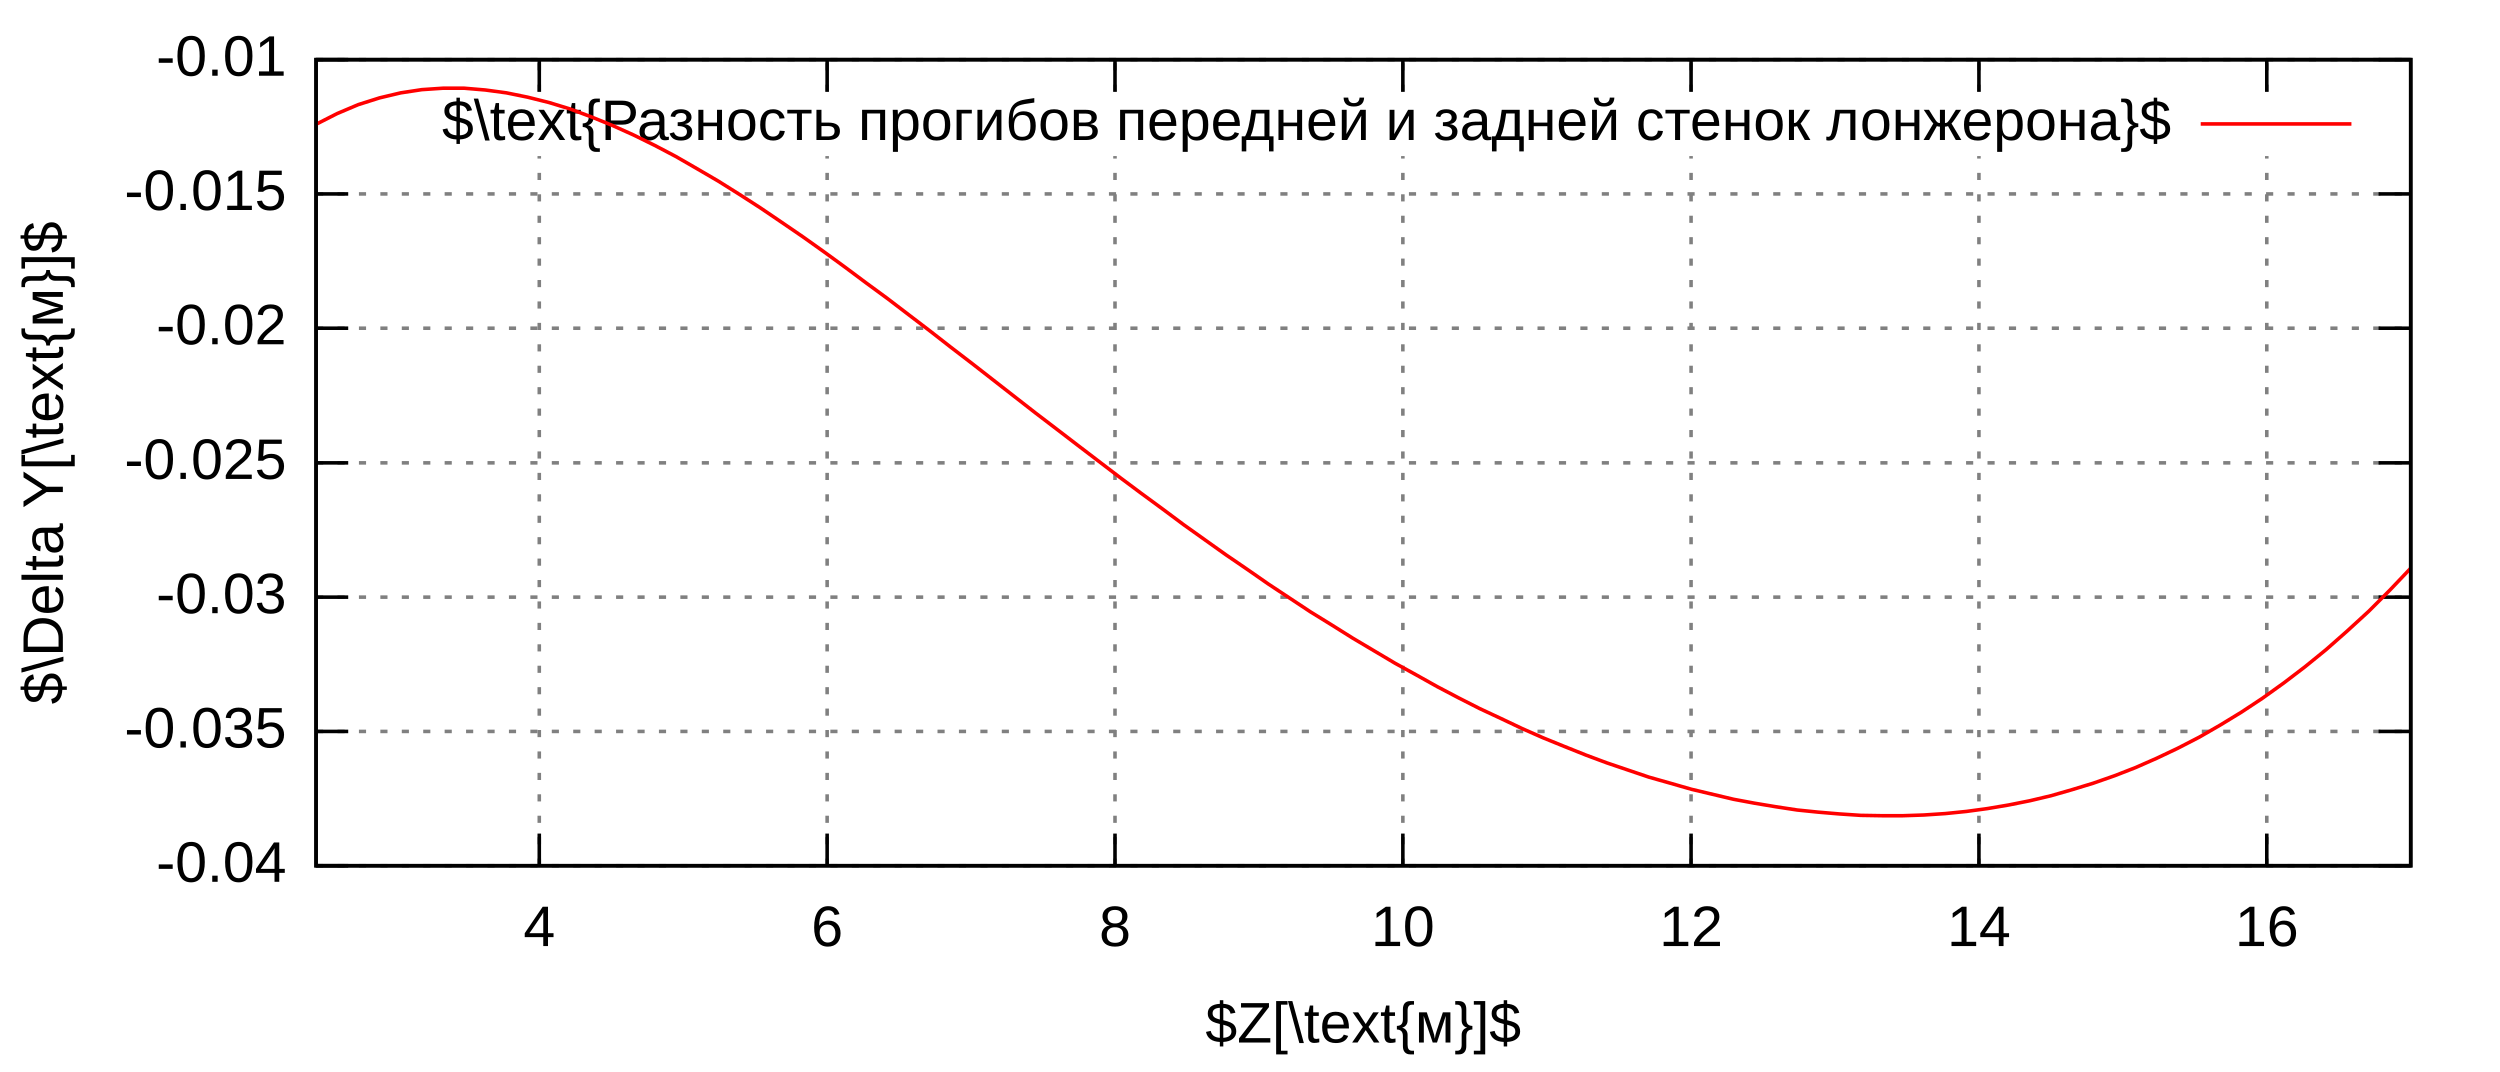
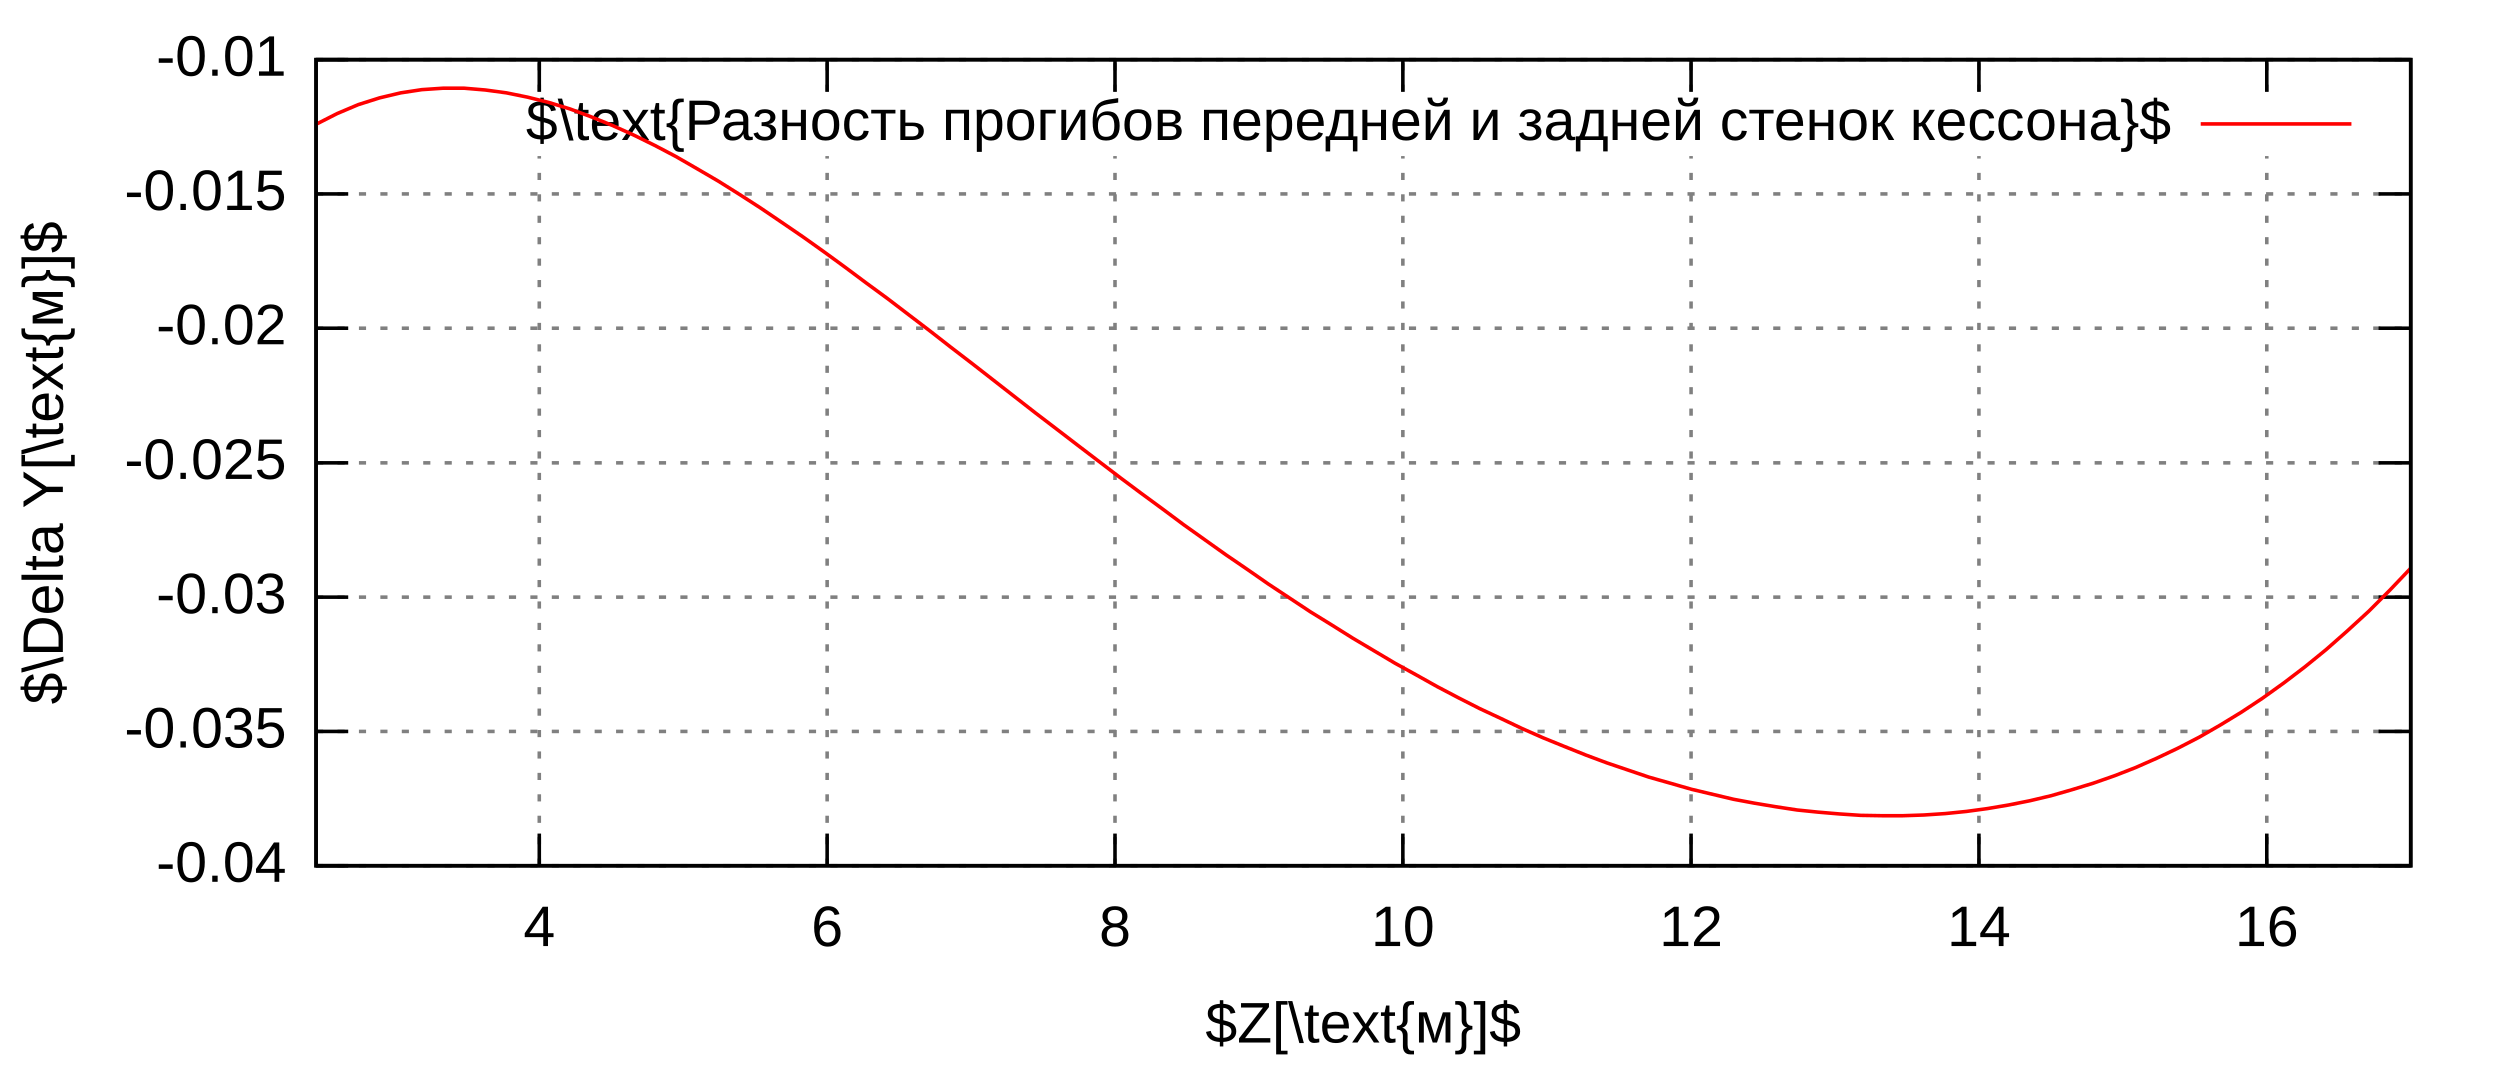
<svg xmlns="http://www.w3.org/2000/svg" xmlns:xlink="http://www.w3.org/1999/xlink" width="700" height="300" viewBox="0 0 700 300" id="svg2" version="1.1">
  <defs id="defs226" />
  <g id="gnuplot_canvas">
    <rect x="0" y="0" width="700" height="300" fill="none" id="rect9" />
    <defs id="defs11">
      <circle id="gpDot" r="0.5" stroke-width="0.5" />
      <path id="gpPt0" stroke-width="0.222" stroke="currentColor" d="M-1,0 h2 M0,-1 v2" />
      <path id="gpPt1" stroke-width="0.222" stroke="currentColor" d="M-1,-1 L1,1 M1,-1 L-1,1" />
      <path id="gpPt2" stroke-width="0.222" stroke="currentColor" d="M-1,0 L1,0 M0,-1 L0,1 M-1,-1 L1,1 M-1,1 L1,-1" />
      <rect id="gpPt3" stroke-width="0.222" stroke="currentColor" x="-1" y="-1" width="2" height="2" />
      <rect id="gpPt4" stroke-width="0.222" stroke="currentColor" fill="currentColor" x="-1" y="-1" width="2" height="2" />
      <circle id="gpPt5" stroke-width="0.222" stroke="currentColor" cx="0" cy="0" r="1" />
      <use xlink:href="#gpPt5" id="gpPt6" fill="currentColor" stroke="none" />
      <path id="gpPt7" stroke-width="0.222" stroke="currentColor" d="M0,-1.33 L-1.33,0.67 L1.33,0.67 z" />
      <use xlink:href="#gpPt7" id="gpPt8" fill="currentColor" stroke="none" />
      <use xlink:href="#gpPt7" id="gpPt9" stroke="currentColor" transform="rotate(180)" />
      <use xlink:href="#gpPt9" id="gpPt10" fill="currentColor" stroke="none" />
      <use xlink:href="#gpPt3" id="gpPt11" stroke="currentColor" transform="rotate(45)" />
      <use xlink:href="#gpPt11" id="gpPt12" fill="currentColor" stroke="none" />
    </defs>
    <g style="fill:none; color:white; stroke:currentColor; stroke-width:1.00; stroke-linecap:butt; stroke-linejoin:miter" id="g27" />
    <g style="fill:none; color:black; stroke:currentColor; stroke-width:1.00; stroke-linecap:butt; stroke-linejoin:miter" id="g29" />
    <g style="fill:none; color:gray; stroke:currentColor; stroke-width:1.00; stroke-linecap:butt; stroke-linejoin:miter" id="g31">
      <path stroke="gray" stroke-dasharray=" 2,4" class="gridline" d="M88.5,242.4 L675.0,242.4  " id="path33" />
    </g>
    <g style="fill:none; color:black; stroke:currentColor; stroke-width:1.00; stroke-linecap:butt; stroke-linejoin:miter" id="g35">
      <path stroke="black" d="M88.5,242.4 L97.5,242.4 M675.0,242.4 L666.0,242.4  " id="path37" />
      <g transform="translate(80.2,246.9)" style="stroke:none; fill:black; font-family:Arial; font-size:12.00pt; text-anchor:end" id="g39">
        <text id="text41">-0.04</text>
      </g>
    </g>
    <g style="fill:none; color:gray; stroke:currentColor; stroke-width:1.00; stroke-linecap:butt; stroke-linejoin:miter" id="g43">
      <path stroke="gray" stroke-dasharray=" 2,4" class="gridline" d="M88.5,204.8 L675.0,204.8  " id="path45" />
    </g>
    <g style="fill:none; color:black; stroke:currentColor; stroke-width:1.00; stroke-linecap:butt; stroke-linejoin:miter" id="g47">
      <path stroke="black" d="M88.5,204.8 L97.5,204.8 M675.0,204.8 L666.0,204.8  " id="path49" />
      <g transform="translate(80.2,209.3)" style="stroke:none; fill:black; font-family:Arial; font-size:12.00pt; text-anchor:end" id="g51">
        <text id="text53">-0.035</text>
      </g>
    </g>
    <g style="fill:none; color:gray; stroke:currentColor; stroke-width:1.00; stroke-linecap:butt; stroke-linejoin:miter" id="g55">
      <path stroke="gray" stroke-dasharray=" 2,4" class="gridline" d="M88.5,167.2 L675.0,167.2  " id="path57" />
    </g>
    <g style="fill:none; color:black; stroke:currentColor; stroke-width:1.00; stroke-linecap:butt; stroke-linejoin:miter" id="g59">
      <path stroke="black" d="M88.5,167.2 L97.5,167.2 M675.0,167.2 L666.0,167.2  " id="path61" />
      <g transform="translate(80.2,171.7)" style="stroke:none; fill:black; font-family:Arial; font-size:12.00pt; text-anchor:end" id="g63">
        <text id="text65">-0.03</text>
      </g>
    </g>
    <g style="fill:none; color:gray; stroke:currentColor; stroke-width:1.00; stroke-linecap:butt; stroke-linejoin:miter" id="g67">
      <path stroke="gray" stroke-dasharray=" 2,4" class="gridline" d="M88.5,129.6 L675.0,129.6  " id="path69" />
    </g>
    <g style="fill:none; color:black; stroke:currentColor; stroke-width:1.00; stroke-linecap:butt; stroke-linejoin:miter" id="g71">
      <path stroke="black" d="M88.5,129.6 L97.5,129.6 M675.0,129.6 L666.0,129.6  " id="path73" />
      <g transform="translate(80.2,134.1)" style="stroke:none; fill:black; font-family:Arial; font-size:12.00pt; text-anchor:end" id="g75">
        <text id="text77">-0.025</text>
      </g>
    </g>
    <g style="fill:none; color:gray; stroke:currentColor; stroke-width:1.00; stroke-linecap:butt; stroke-linejoin:miter" id="g79">
      <path stroke="gray" stroke-dasharray=" 2,4" class="gridline" d="M88.5,91.9 L675.0,91.9  " id="path81" />
    </g>
    <g style="fill:none; color:black; stroke:currentColor; stroke-width:1.00; stroke-linecap:butt; stroke-linejoin:miter" id="g83">
      <path stroke="black" d="M88.5,91.9 L97.5,91.9 M675.0,91.9 L666.0,91.9  " id="path85" />
      <g transform="translate(80.2,96.4)" style="stroke:none; fill:black; font-family:Arial; font-size:12.00pt; text-anchor:end" id="g87">
        <text id="text89">-0.02</text>
      </g>
    </g>
    <g style="fill:none; color:gray; stroke:currentColor; stroke-width:1.00; stroke-linecap:butt; stroke-linejoin:miter" id="g91">
      <path stroke="gray" stroke-dasharray=" 2,4" class="gridline" d="M88.5,54.3 L675.0,54.3  " id="path93" />
    </g>
    <g style="fill:none; color:black; stroke:currentColor; stroke-width:1.00; stroke-linecap:butt; stroke-linejoin:miter" id="g95">
      <path stroke="black" d="M88.5,54.3 L97.5,54.3 M675.0,54.3 L666.0,54.3  " id="path97" />
      <g transform="translate(80.2,58.8)" style="stroke:none; fill:black; font-family:Arial; font-size:12.00pt; text-anchor:end" id="g99">
        <text id="text101">-0.015</text>
      </g>
    </g>
    <g style="fill:none; color:gray; stroke:currentColor; stroke-width:1.00; stroke-linecap:butt; stroke-linejoin:miter" id="g103">
      <path stroke="gray" stroke-dasharray=" 2,4" class="gridline" d="M88.5,16.7 L675.0,16.7  " id="path105" />
    </g>
    <g style="fill:none; color:black; stroke:currentColor; stroke-width:1.00; stroke-linecap:butt; stroke-linejoin:miter" id="g107">
      <path stroke="black" d="M88.5,16.7 L97.5,16.7 M675.0,16.7 L666.0,16.7  " id="path109" />
      <g transform="translate(80.2,21.2)" style="stroke:none; fill:black; font-family:Arial; font-size:12.00pt; text-anchor:end" id="g111">
        <text id="text113">-0.01</text>
      </g>
    </g>
    <g style="fill:none; color:gray; stroke:currentColor; stroke-width:1.00; stroke-linecap:butt; stroke-linejoin:miter" id="g115">
      <path stroke="gray" stroke-dasharray=" 2,4" class="gridline" d="M151.0,242.4 L151.0,43.7 M151.0,25.7 L151.0,16.7  " id="path117" />
    </g>
    <g style="fill:none; color:black; stroke:currentColor; stroke-width:1.00; stroke-linecap:butt; stroke-linejoin:miter" id="g119">
      <path stroke="black" d="M151.0,242.4 L151.0,233.4 M151.0,16.7 L151.0,25.7  " id="path121" />
      <g transform="translate(151.0,264.9)" style="stroke:none; fill:black; font-family:Arial; font-size:12.00pt; text-anchor:middle" id="g123">
        <text id="text125"> 4</text>
      </g>
    </g>
    <g style="fill:none; color:gray; stroke:currentColor; stroke-width:1.00; stroke-linecap:butt; stroke-linejoin:miter" id="g127">
      <path stroke="gray" stroke-dasharray=" 2,4" class="gridline" d="M231.6,242.4 L231.6,43.7 M231.6,25.7 L231.6,16.7  " id="path129" />
    </g>
    <g style="fill:none; color:black; stroke:currentColor; stroke-width:1.00; stroke-linecap:butt; stroke-linejoin:miter" id="g131">
      <path stroke="black" d="M231.6,242.4 L231.6,233.4 M231.6,16.7 L231.6,25.7  " id="path133" />
      <g transform="translate(231.6,264.9)" style="stroke:none; fill:black; font-family:Arial; font-size:12.00pt; text-anchor:middle" id="g135">
        <text id="text137"> 6</text>
      </g>
    </g>
    <g style="fill:none; color:gray; stroke:currentColor; stroke-width:1.00; stroke-linecap:butt; stroke-linejoin:miter" id="g139">
      <path stroke="gray" stroke-dasharray=" 2,4" class="gridline" d="M312.2,242.4 L312.2,43.7 M312.2,25.7 L312.2,16.7  " id="path141" />
    </g>
    <g style="fill:none; color:black; stroke:currentColor; stroke-width:1.00; stroke-linecap:butt; stroke-linejoin:miter" id="g143">
      <path stroke="black" d="M312.2,242.4 L312.2,233.4 M312.2,16.7 L312.2,25.7  " id="path145" />
      <g transform="translate(312.2,264.9)" style="stroke:none; fill:black; font-family:Arial; font-size:12.00pt; text-anchor:middle" id="g147">
        <text id="text149"> 8</text>
      </g>
    </g>
    <g style="fill:none; color:gray; stroke:currentColor; stroke-width:1.00; stroke-linecap:butt; stroke-linejoin:miter" id="g151">
      <path stroke="gray" stroke-dasharray=" 2,4" class="gridline" d="M392.8,242.4 L392.8,43.7 M392.8,25.7 L392.8,16.7  " id="path153" />
    </g>
    <g style="fill:none; color:black; stroke:currentColor; stroke-width:1.00; stroke-linecap:butt; stroke-linejoin:miter" id="g155">
      <path stroke="black" d="M392.8,242.4 L392.8,233.4 M392.8,16.7 L392.8,25.7  " id="path157" />
      <g transform="translate(392.8,264.9)" style="stroke:none; fill:black; font-family:Arial; font-size:12.00pt; text-anchor:middle" id="g159">
        <text id="text161"> 10</text>
      </g>
    </g>
    <g style="fill:none; color:gray; stroke:currentColor; stroke-width:1.00; stroke-linecap:butt; stroke-linejoin:miter" id="g163">
      <path stroke="gray" stroke-dasharray=" 2,4" class="gridline" d="M473.5,242.4 L473.5,43.7 M473.5,25.7 L473.5,16.7  " id="path165" />
    </g>
    <g style="fill:none; color:black; stroke:currentColor; stroke-width:1.00; stroke-linecap:butt; stroke-linejoin:miter" id="g167">
      <path stroke="black" d="M473.5,242.4 L473.5,233.4 M473.5,16.7 L473.5,25.7  " id="path169" />
      <g transform="translate(473.5,264.9)" style="stroke:none; fill:black; font-family:Arial; font-size:12.00pt; text-anchor:middle" id="g171">
        <text id="text173"> 12</text>
      </g>
    </g>
    <g style="fill:none; color:gray; stroke:currentColor; stroke-width:1.00; stroke-linecap:butt; stroke-linejoin:miter" id="g175">
      <path stroke="gray" stroke-dasharray=" 2,4" class="gridline" d="M554.1,242.4 L554.1,43.7 M554.1,25.7 L554.1,16.7  " id="path177" />
    </g>
    <g style="fill:none; color:black; stroke:currentColor; stroke-width:1.00; stroke-linecap:butt; stroke-linejoin:miter" id="g179">
      <path stroke="black" d="M554.1,242.4 L554.1,233.4 M554.1,16.7 L554.1,25.7  " id="path181" />
      <g transform="translate(554.1,264.9)" style="stroke:none; fill:black; font-family:Arial; font-size:12.00pt; text-anchor:middle" id="g183">
        <text id="text185"> 14</text>
      </g>
    </g>
    <g style="fill:none; color:gray; stroke:currentColor; stroke-width:1.00; stroke-linecap:butt; stroke-linejoin:miter" id="g187">
      <path stroke="gray" stroke-dasharray=" 2,4" class="gridline" d="M634.7,242.4 L634.7,43.7 M634.7,25.7 L634.7,16.7  " id="path189" />
    </g>
    <g style="fill:none; color:black; stroke:currentColor; stroke-width:1.00; stroke-linecap:butt; stroke-linejoin:miter" id="g191">
      <path stroke="black" d="M634.7,242.4 L634.7,233.4 M634.7,16.7 L634.7,25.7  " id="path193" />
      <g transform="translate(634.7,264.9)" style="stroke:none; fill:black; font-family:Arial; font-size:12.00pt; text-anchor:middle" id="g195">
        <text id="text197"> 16</text>
      </g>
      <path stroke="black" d="M88.5,16.7 L88.5,242.4 L675.0,242.4 L675.0,16.7 L88.5,16.7 Z  " id="path199" />
      <g transform="translate(17.6,129.6) rotate(270)" style="stroke:none; fill:black; font-family:Arial; font-size:12.00pt; text-anchor:middle" id="g201">
        <text id="text203">$\Delta Y[\text{м}]$</text>
      </g>
      <g transform="translate(381.7,291.9)" style="stroke:none; fill:black; font-family:Arial; font-size:12.00pt; text-anchor:middle" id="g205">
        <text id="text207">$Z[\text{м}]$</text>
      </g>
    </g>
    <g id="gnuplot_plot_1">
      <g style="fill:none; color:red; stroke:currentColor; stroke-width:1.00; stroke-linecap:butt; stroke-linejoin:miter" id="g212">
        <g transform="translate(607.9,39.2)" style="stroke:none; fill:black; font-family:Arial; font-size:12.00pt; text-anchor:end" id="g214">
-           <text id="text216">$\text{Разность прогибов передней и задней стенок лонжерона}$</text>
+           <text id="text216">$\text{Разность прогибов передней и задней стенок кессона}$</text>
        </g>
        <path d="M616.2,34.7 L658.4,34.7 M88.5,34.8 L94.4,31.8 L100.3,29.3 L106.3,27.4 L112.2,26.0 L118.1,25.1    L124.0,24.7 L130.0,24.7 L135.9,25.2 L141.8,26.0 L147.7,27.2 L153.7,28.7 L159.6,30.5 L165.5,32.7    L171.4,35.1 L177.4,37.8 L183.3,40.7 L189.2,43.8 L195.1,47.2 L201.1,50.7 L207.0,54.4 L212.9,58.2    L218.8,62.2 L224.8,66.3 L230.7,70.5 L236.6,74.8 L242.5,79.2 L248.5,83.6 L254.4,88.1 L260.3,92.6    L266.2,97.2 L272.2,101.8 L278.1,106.4 L284.0,111.0 L289.9,115.6 L295.8,120.1 L301.8,124.7 L307.7,129.2    L313.6,133.7 L319.5,138.1 L325.5,142.5 L331.4,146.9 L337.3,151.1 L343.2,155.3 L349.2,159.4 L355.1,163.5    L361.0,167.4 L366.9,171.3 L372.9,175.0 L378.8,178.7 L384.7,182.2 L390.6,185.7 L396.6,189.0 L402.5,192.3    L408.4,195.4 L414.3,198.4 L420.3,201.2 L426.2,204.0 L432.1,206.6 L438.0,209.0 L444.0,211.4 L449.9,213.6    L455.8,215.6 L461.7,217.6 L467.7,219.3 L473.6,221.0 L479.5,222.4 L485.4,223.8 L491.3,224.9 L497.3,225.9    L503.2,226.8 L509.1,227.4 L515.0,227.9 L521.0,228.3 L526.9,228.4 L532.8,228.4 L538.7,228.2 L544.7,227.8    L550.6,227.2 L556.5,226.4 L562.4,225.4 L568.4,224.2 L574.3,222.8 L580.2,221.1 L586.1,219.3 L592.1,217.2    L598.0,214.9 L603.9,212.3 L609.8,209.5 L615.8,206.4 L621.7,203.0 L627.6,199.4 L633.5,195.5 L639.5,191.2    L645.4,186.7 L651.3,181.9 L657.2,176.7 L663.2,171.2 L669.1,165.3 L675.0,159.1  " id="path218" />
      </g>
    </g>
    <g style="fill:none; color:black; stroke:currentColor; stroke-width:1.00; stroke-linecap:butt; stroke-linejoin:miter" id="g220">
      <path stroke="black" d="M88.5,16.7 L88.5,242.4 L675.0,242.4 L675.0,16.7 L88.5,16.7 Z  " id="path222" />
    </g>
  </g>
</svg>
